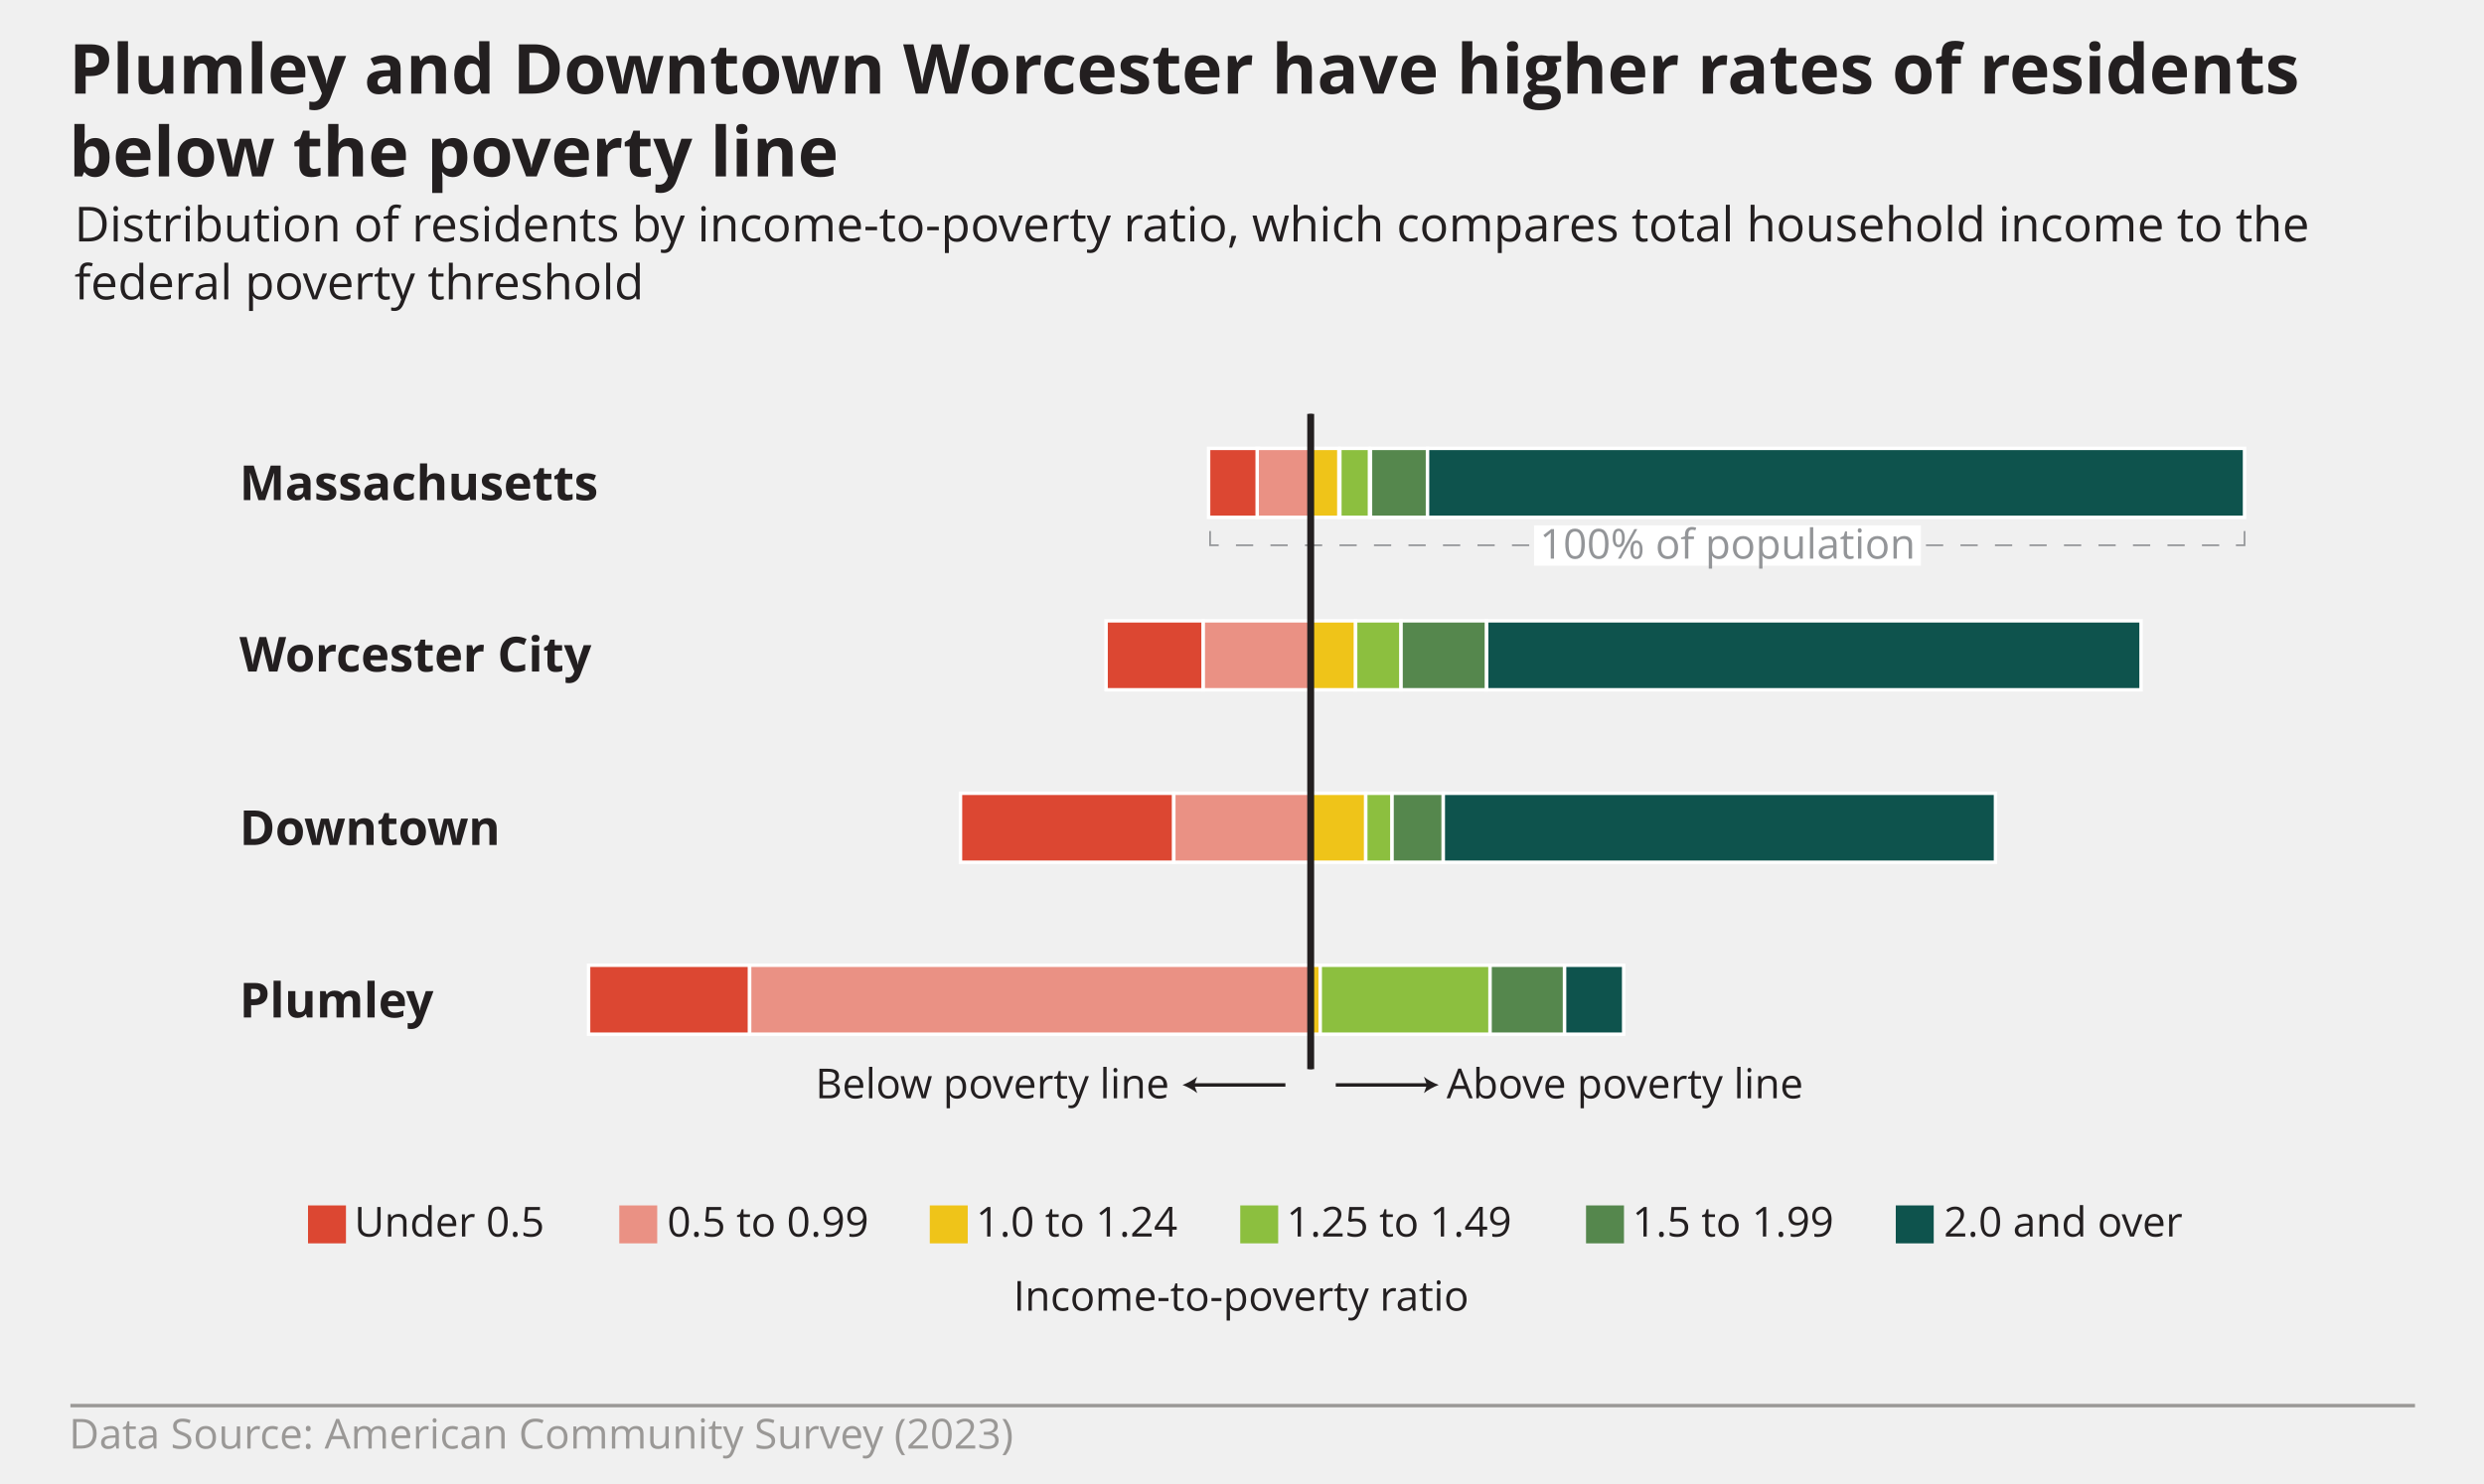
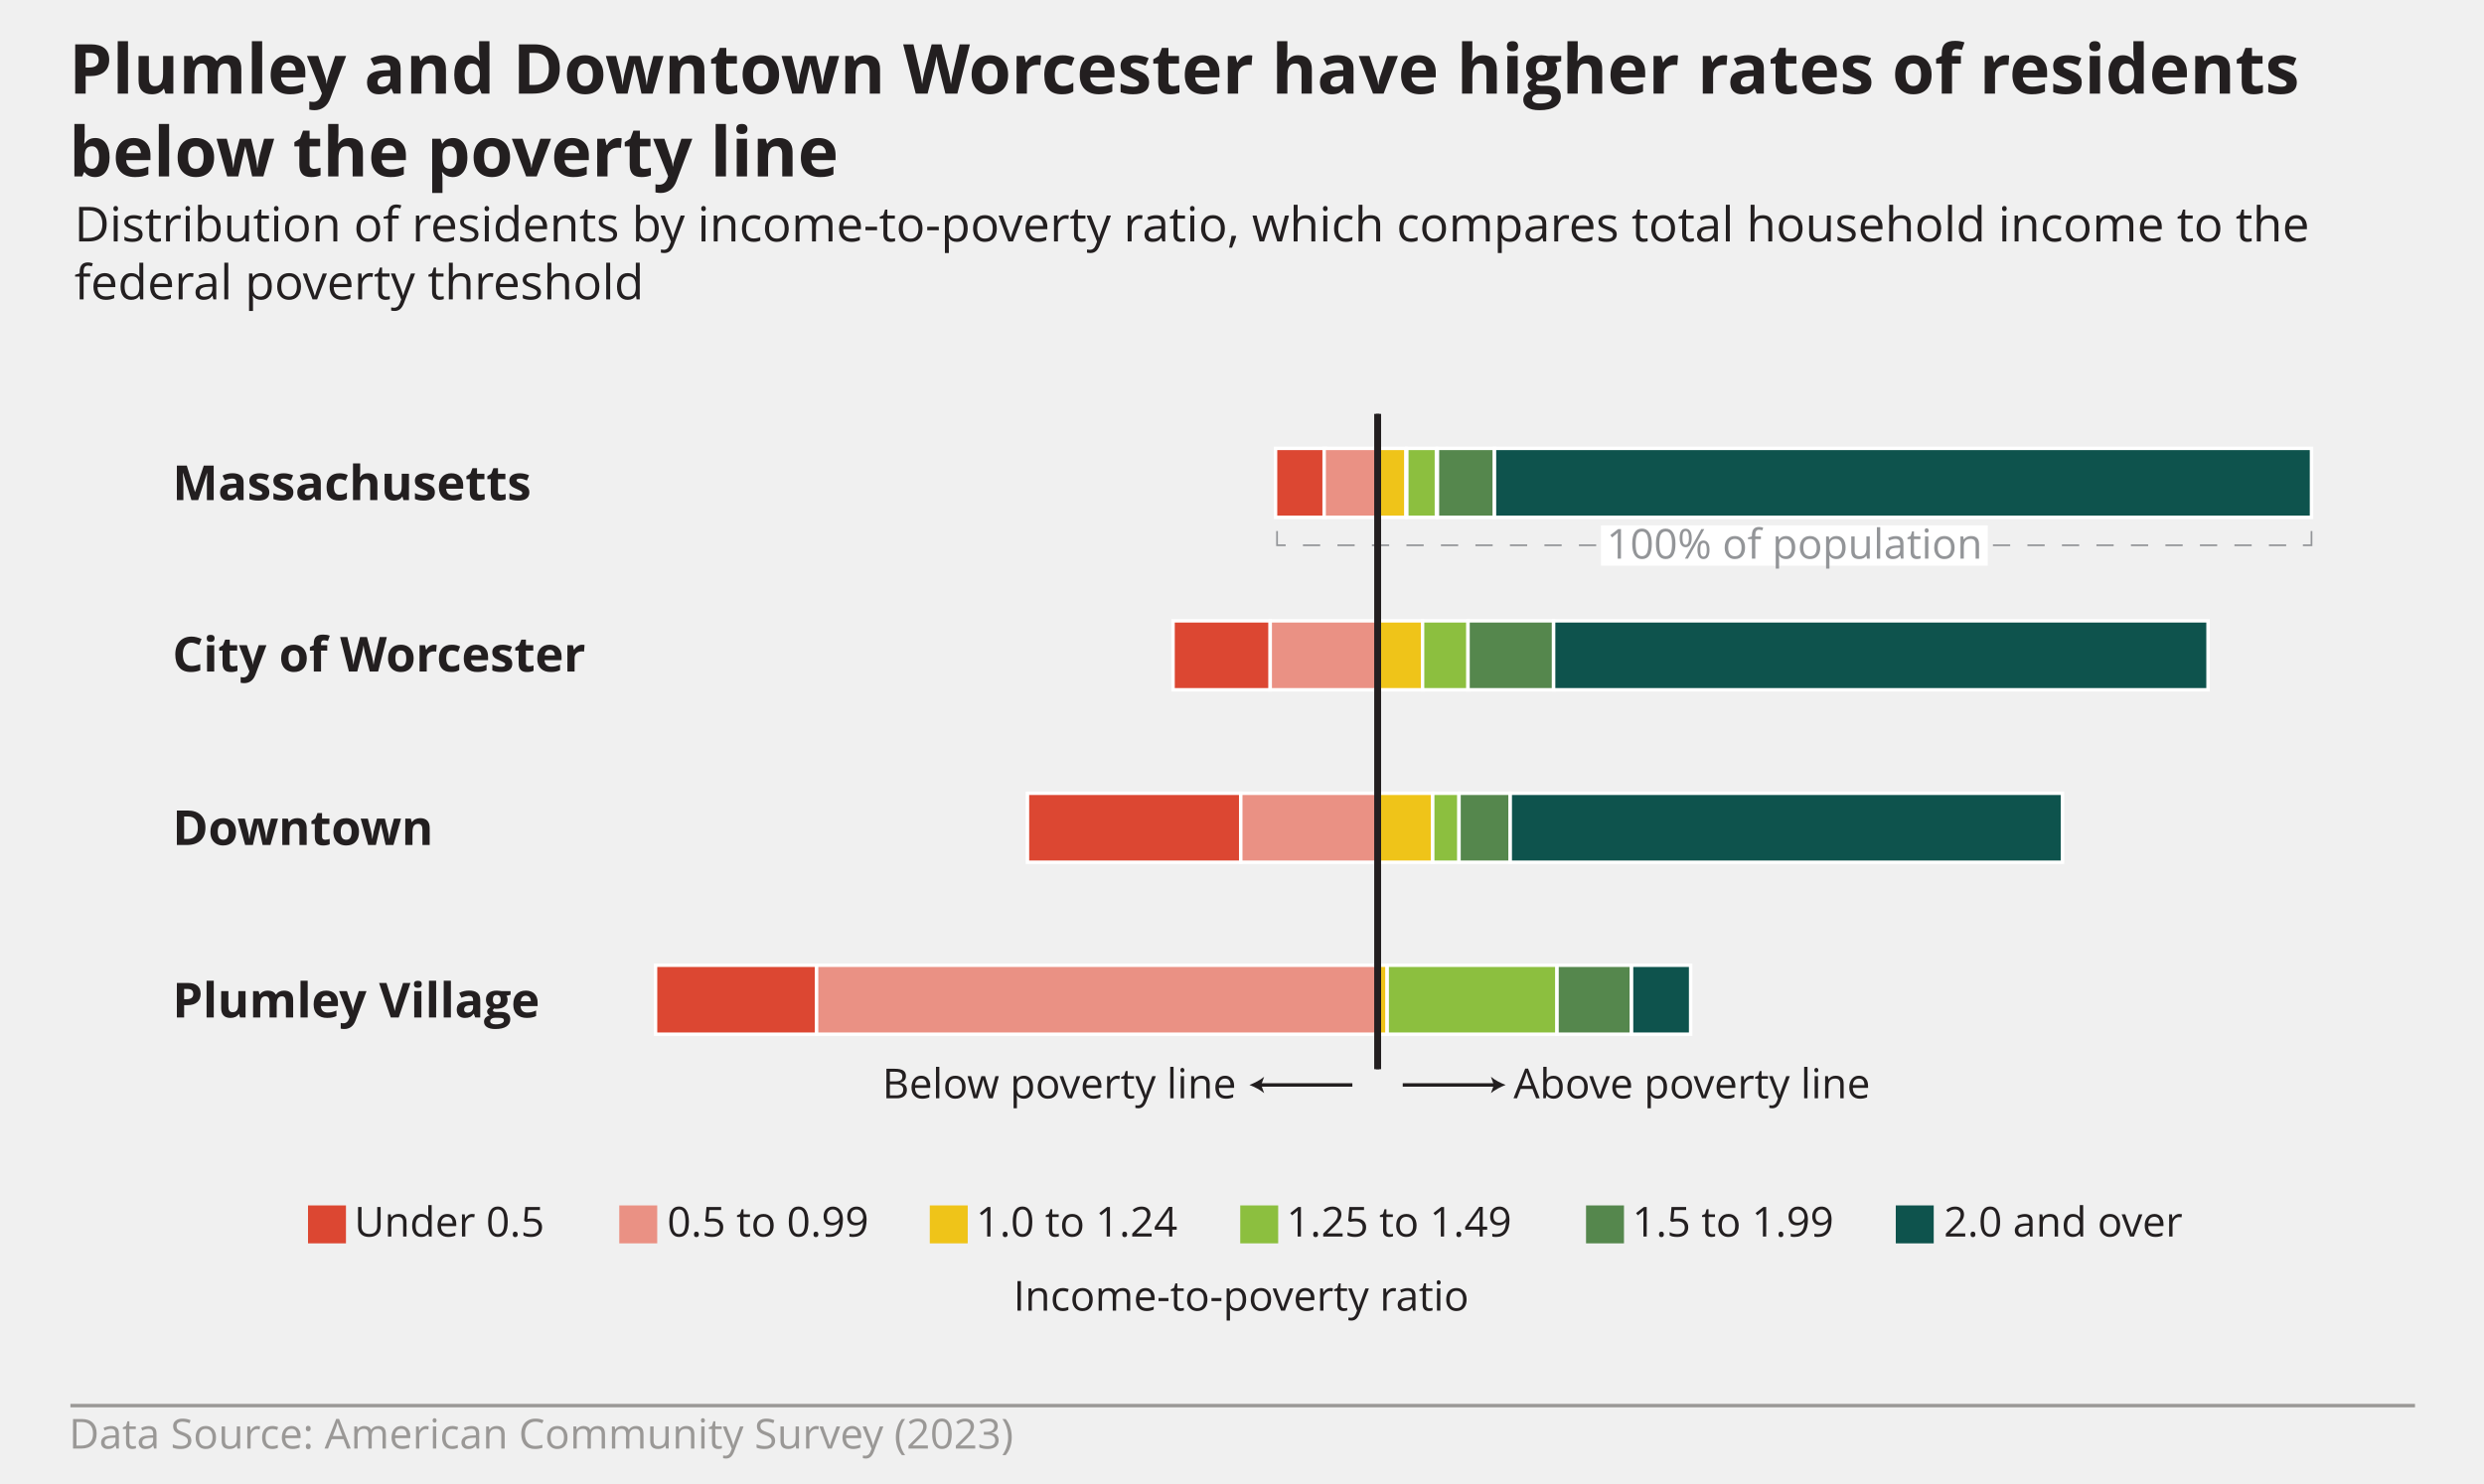
<svg xmlns="http://www.w3.org/2000/svg" id="Layer_1" data-name="Layer 1" viewBox="0 0 720 430">
  <defs>
    <style>
      .cls-1, .cls-2, .cls-3, .cls-4, .cls-5, .cls-6, .cls-7, .cls-8, .cls-9, .cls-10, .cls-11, .cls-12, .cls-13, .cls-14, .cls-15, .cls-16, .cls-17 {
        stroke-miterlimit: 10;
      }

      .cls-1, .cls-4, .cls-10, .cls-11, .cls-14 {
        fill: none;
      }

      .cls-1, .cls-11 {
        stroke: #231f20;
      }

      .cls-2 {
        stroke: #8cbf3f;
      }

      .cls-2, .cls-15 {
        fill: #8cbf3f;
      }

      .cls-3 {
        stroke: #dc4732;
      }

      .cls-3, .cls-9 {
        fill: #dc4732;
      }

      .cls-4 {
        stroke-dasharray: 5 5;
      }

      .cls-4, .cls-10 {
        stroke: #939598;
        stroke-width: .5px;
      }

      .cls-5, .cls-8, .cls-9, .cls-13, .cls-15, .cls-17 {
        stroke: #fff;
      }

      .cls-5, .cls-16 {
        fill: #55874d;
      }

      .cls-18, .cls-19, .cls-20, .cls-21, .cls-22 {
        fill: #231f20;
      }

      .cls-6 {
        stroke: #0e534d;
      }

      .cls-6, .cls-13 {
        fill: #0e534d;
      }

      .cls-7 {
        stroke: #efc419;
      }

      .cls-7, .cls-17 {
        fill: #efc419;
      }

      .cls-23 {
        fill: #939598;
      }

      .cls-23, .cls-24, .cls-21 {
        font-size: 12px;
      }

      .cls-23, .cls-24, .cls-21, .cls-22 {
        font-family: OpenSans, 'Open Sans';
      }

      .cls-25 {
        fill: #fff;
      }

      .cls-8, .cls-12 {
        fill: #ea9184;
      }

      .cls-19, .cls-20 {
        font-family: OpenSans-Bold, 'Open Sans';
        font-weight: 700;
      }

      .cls-19, .cls-22 {
        font-size: 14px;
      }

      .cls-11 {
        stroke-width: 2px;
      }

      .cls-24 {
        fill: #9a9896;
      }

      .cls-12 {
        stroke: #ea9184;
      }

      .cls-20 {
        font-size: 20px;
      }

      .cls-14 {
        stroke: #9a9896;
      }

      .cls-16 {
        stroke: #55874d;
      }
    </style>
  </defs>
-   <text class="cls-19" transform="translate(69.41 245)">
+   <text class="cls-19" transform="translate(50 245)">
    <tspan x="0" y="0">Downtown</tspan>
  </text>
-   <text class="cls-19" transform="translate(69.41 194.71)">
-     <tspan x="0" y="0">Worcester City</tspan>
-   </text>
-   <text class="cls-19" transform="translate(69.41 145)">
+   <text class="cls-19" transform="translate(50 194.71)">
+     <tspan x="0" y="0">City of Worcester</tspan>
+   </text>
+   <text class="cls-19" transform="translate(50 145)">
    <tspan x="0" y="0">Massachusetts</tspan>
  </text>
-   <text class="cls-19" transform="translate(69.41 295)">
-     <tspan x="0" y="0">Plumley</tspan>
+   <text class="cls-19" transform="translate(50 295)">
+     <tspan x="0" y="0">Plumley Village</tspan>
  </text>
  <text class="cls-20" transform="translate(20 27.14)">
    <tspan x="0" y="0">Plumley and Downtown Worcester have higher rates of residents </tspan>
    <tspan x="0" y="24">below the poverty line </tspan>
  </text>
  <g>
    <text class="cls-24" transform="translate(20 420)">
      <tspan x="0" y="0">Data Source: American Community Survey (2023) </tspan>
    </text>
    <line class="cls-14" x1="20.41" y1="407.54" x2="700" y2="407.54" />
  </g>
-   <rect class="cls-9" x="350.31" y="130" width="14.43" height="20" />
-   <rect class="cls-8" x="364.4" y="130" width="15.54" height="20" />
-   <rect class="cls-17" x="379.94" y="130" width="8.13" height="20" />
-   <rect class="cls-15" x="388.36" y="130" width="8.58" height="20" />
-   <rect class="cls-5" x="397.24" y="130" width="16.53" height="20" />
-   <rect class="cls-13" x="413.77" y="130" width="236.82" height="20" />
-   <rect class="cls-9" x="170.6" y="279.86" width="46.68" height="20" />
-   <rect class="cls-8" x="217.28" y="279.86" width="162.66" height="20" />
-   <rect class="cls-17" x="379.94" y="279.86" width="2.73" height="20" />
-   <rect class="cls-15" x="382.67" y="279.86" width="49.23" height="20" />
-   <rect class="cls-5" x="431.9" y="279.86" width="21.6" height="20" />
-   <rect class="cls-13" x="453.5" y="279.86" width="17.13" height="20" />
-   <line class="cls-1" x1="379.91" y1="120" x2="379.91" y2="310" />
-   <rect class="cls-9" x="320.6" y="180" width="28.17" height="20" />
-   <rect class="cls-8" x="348.77" y="180" width="31.17" height="20" />
-   <rect class="cls-17" x="379.94" y="180" width="12.99" height="20" />
-   <rect class="cls-15" x="392.93" y="180" width="13.17" height="20" />
-   <rect class="cls-5" x="406.1" y="180" width="24.81" height="20" />
-   <rect class="cls-13" x="430.91" y="180" width="189.69" height="20" />
-   <text class="cls-21" transform="translate(236.35 318.44)">
+   <rect class="cls-9" x="369.72" y="130" width="14.43" height="20" />
+   <rect class="cls-8" x="383.81" y="130" width="15.54" height="20" />
+   <rect class="cls-17" x="399.35" y="130" width="8.13" height="20" />
+   <rect class="cls-15" x="407.77" y="130" width="8.58" height="20" />
+   <rect class="cls-5" x="416.65" y="130" width="16.53" height="20" />
+   <rect class="cls-13" x="433.18" y="130" width="236.82" height="20" />
+   <rect class="cls-9" x="190.01" y="279.86" width="46.68" height="20" />
+   <rect class="cls-8" x="236.69" y="279.86" width="162.66" height="20" />
+   <rect class="cls-17" x="399.35" y="279.86" width="2.73" height="20" />
+   <rect class="cls-15" x="402.08" y="279.86" width="49.23" height="20" />
+   <rect class="cls-5" x="451.31" y="279.86" width="21.6" height="20" />
+   <rect class="cls-13" x="472.91" y="279.86" width="17.13" height="20" />
+   <line class="cls-1" x1="399.32" y1="120" x2="399.32" y2="310" />
+   <rect class="cls-9" x="340.01" y="180" width="28.17" height="20" />
+   <rect class="cls-8" x="368.18" y="180" width="31.17" height="20" />
+   <rect class="cls-17" x="399.35" y="180" width="12.99" height="20" />
+   <rect class="cls-15" x="412.34" y="180" width="13.17" height="20" />
+   <rect class="cls-5" x="425.51" y="180" width="24.81" height="20" />
+   <rect class="cls-13" x="450.32" y="180" width="189.69" height="20" />
+   <text class="cls-21" transform="translate(255.76 318.44)">
    <tspan x="0" y="0">Below poverty line</tspan>
  </text>
-   <text class="cls-21" transform="translate(419.29 318.44)">
+   <text class="cls-21" transform="translate(438.7 318.44)">
    <tspan x="0" y="0">Above poverty line</tspan>
  </text>
  <text class="cls-22" transform="translate(21.56 70)">
    <tspan x="0" y="0">Distribution of residents by income-to-poverty ratio, which compares total household income to the </tspan>
    <tspan x="0" y="16.8">federal poverty threshold</tspan>
  </text>
  <g>
-     <line class="cls-1" x1="387.18" y1="314.57" x2="413.99" y2="314.57" />
-     <path class="cls-18" d="M417.01,314.57c-1.42.53-3.18,1.43-4.27,2.38l.86-2.38-.86-2.38c1.09.95,2.85,1.85,4.27,2.38Z" />
-   </g>
-   <g>
-     <line class="cls-1" x1="372.58" y1="314.57" x2="345.76" y2="314.57" />
-     <path class="cls-18" d="M342.75,314.57c1.42-.53,3.18-1.43,4.27-2.38l-.86,2.38.86,2.38c-1.09-.95-2.85-1.85-4.27-2.38Z" />
+     <line class="cls-1" x1="406.59" y1="314.57" x2="433.4" y2="314.57" />
+     <path class="cls-18" d="M436.42,314.57c-1.42.53-3.18,1.43-4.27,2.38l.86-2.38-.86-2.38c1.09.95,2.85,1.85,4.27,2.38Z" />
+   </g>
+   <g>
+     <line class="cls-1" x1="391.99" y1="314.57" x2="365.17" y2="314.57" />
+     <path class="cls-18" d="M362.15,314.57c1.42-.53,3.18-1.43,4.27-2.38l-.86,2.38.86,2.38c-1.09-.95-2.85-1.85-4.27-2.38Z" />
  </g>
  <g>
    <g>
      <text class="cls-21" transform="translate(102.69 358.52)">
        <tspan x="0" y="0">Under 0.5</tspan>
      </text>
      <rect class="cls-3" x="89.78" y="350" width="10" height="10" />
    </g>
    <g>
      <text class="cls-21" transform="translate(193.41 358.52)">
        <tspan x="0" y="0">0.5 to 0.99</tspan>
      </text>
      <rect class="cls-12" x="180" y="350" width="10" height="10" />
    </g>
    <g>
      <text class="cls-21" transform="translate(282.9 358.52)">
        <tspan x="0" y="0">1.0 to 1.24</tspan>
      </text>
      <rect class="cls-7" x="270" y="350" width="10" height="10" />
    </g>
    <g>
      <text class="cls-21" transform="translate(372.89 358.52)">
        <tspan x="0" y="0">1.25 to 1.49</tspan>
      </text>
      <rect class="cls-2" x="359.99" y="350" width="10" height="10" />
    </g>
    <g>
      <text class="cls-21" transform="translate(563.42 358.52)">
        <tspan x="0" y="0">2.0 and over</tspan>
      </text>
      <rect class="cls-6" x="550" y="350" width="10" height="10" />
    </g>
    <g>
      <text class="cls-21" transform="translate(473.12 358.52)">
        <tspan x="0" y="0">1.5 to 1.99</tspan>
      </text>
      <rect class="cls-16" x="460.22" y="350" width="10" height="10" />
    </g>
  </g>
  <text class="cls-21" transform="translate(293.74 380)">
    <tspan x="0" y="0">Income-to-poverty ratio</tspan>
  </text>
  <g>
    <g>
-       <polyline class="cls-10" points="350.75 153.97 350.75 158.09 353.25 158.09" />
-       <line class="cls-4" x1="358.25" y1="158.09" x2="645.59" y2="158.09" />
-       <polyline class="cls-10" points="648.09 158.09 650.59 158.09 650.59 153.97" />
-     </g>
-     <rect class="cls-25" x="444.65" y="152.34" width="112.13" height="11.67" />
-     <text class="cls-23" transform="translate(446.25 161.97)">
+       <polyline class="cls-10" points="370.16 153.97 370.16 158.09 372.66 158.09" />
+       <line class="cls-4" x1="377.66" y1="158.09" x2="665" y2="158.09" />
+       <polyline class="cls-10" points="667.5 158.09 670 158.09 670 153.97" />
+     </g>
+     <rect class="cls-25" x="464.05" y="152.34" width="112.13" height="11.67" />
+     <text class="cls-23" transform="translate(465.66 161.97)">
      <tspan x="0" y="0">100% of population</tspan>
    </text>
  </g>
  <g>
-     <rect class="cls-9" x="278.4" y="230" width="61.82" height="20" />
-     <rect class="cls-8" x="340.23" y="230" width="39.72" height="20" />
-     <rect class="cls-17" x="379.94" y="230" width="15.93" height="20" />
-     <rect class="cls-15" x="395.87" y="230" width="7.62" height="20" />
-     <rect class="cls-5" x="403.49" y="230" width="14.85" height="20" />
-     <rect class="cls-13" x="418.34" y="230" width="160.06" height="20" />
-   </g>
-   <line class="cls-11" x1="379.91" y1="120" x2="379.91" y2="310" />
+     <rect class="cls-9" x="297.81" y="230" width="61.82" height="20" />
+     <rect class="cls-8" x="359.64" y="230" width="39.72" height="20" />
+     <rect class="cls-17" x="399.35" y="230" width="15.93" height="20" />
+     <rect class="cls-15" x="415.28" y="230" width="7.62" height="20" />
+     <rect class="cls-5" x="422.9" y="230" width="14.85" height="20" />
+     <rect class="cls-13" x="437.75" y="230" width="160.06" height="20" />
+   </g>
+   <line class="cls-11" x1="399.32" y1="120" x2="399.32" y2="310" />
</svg>
